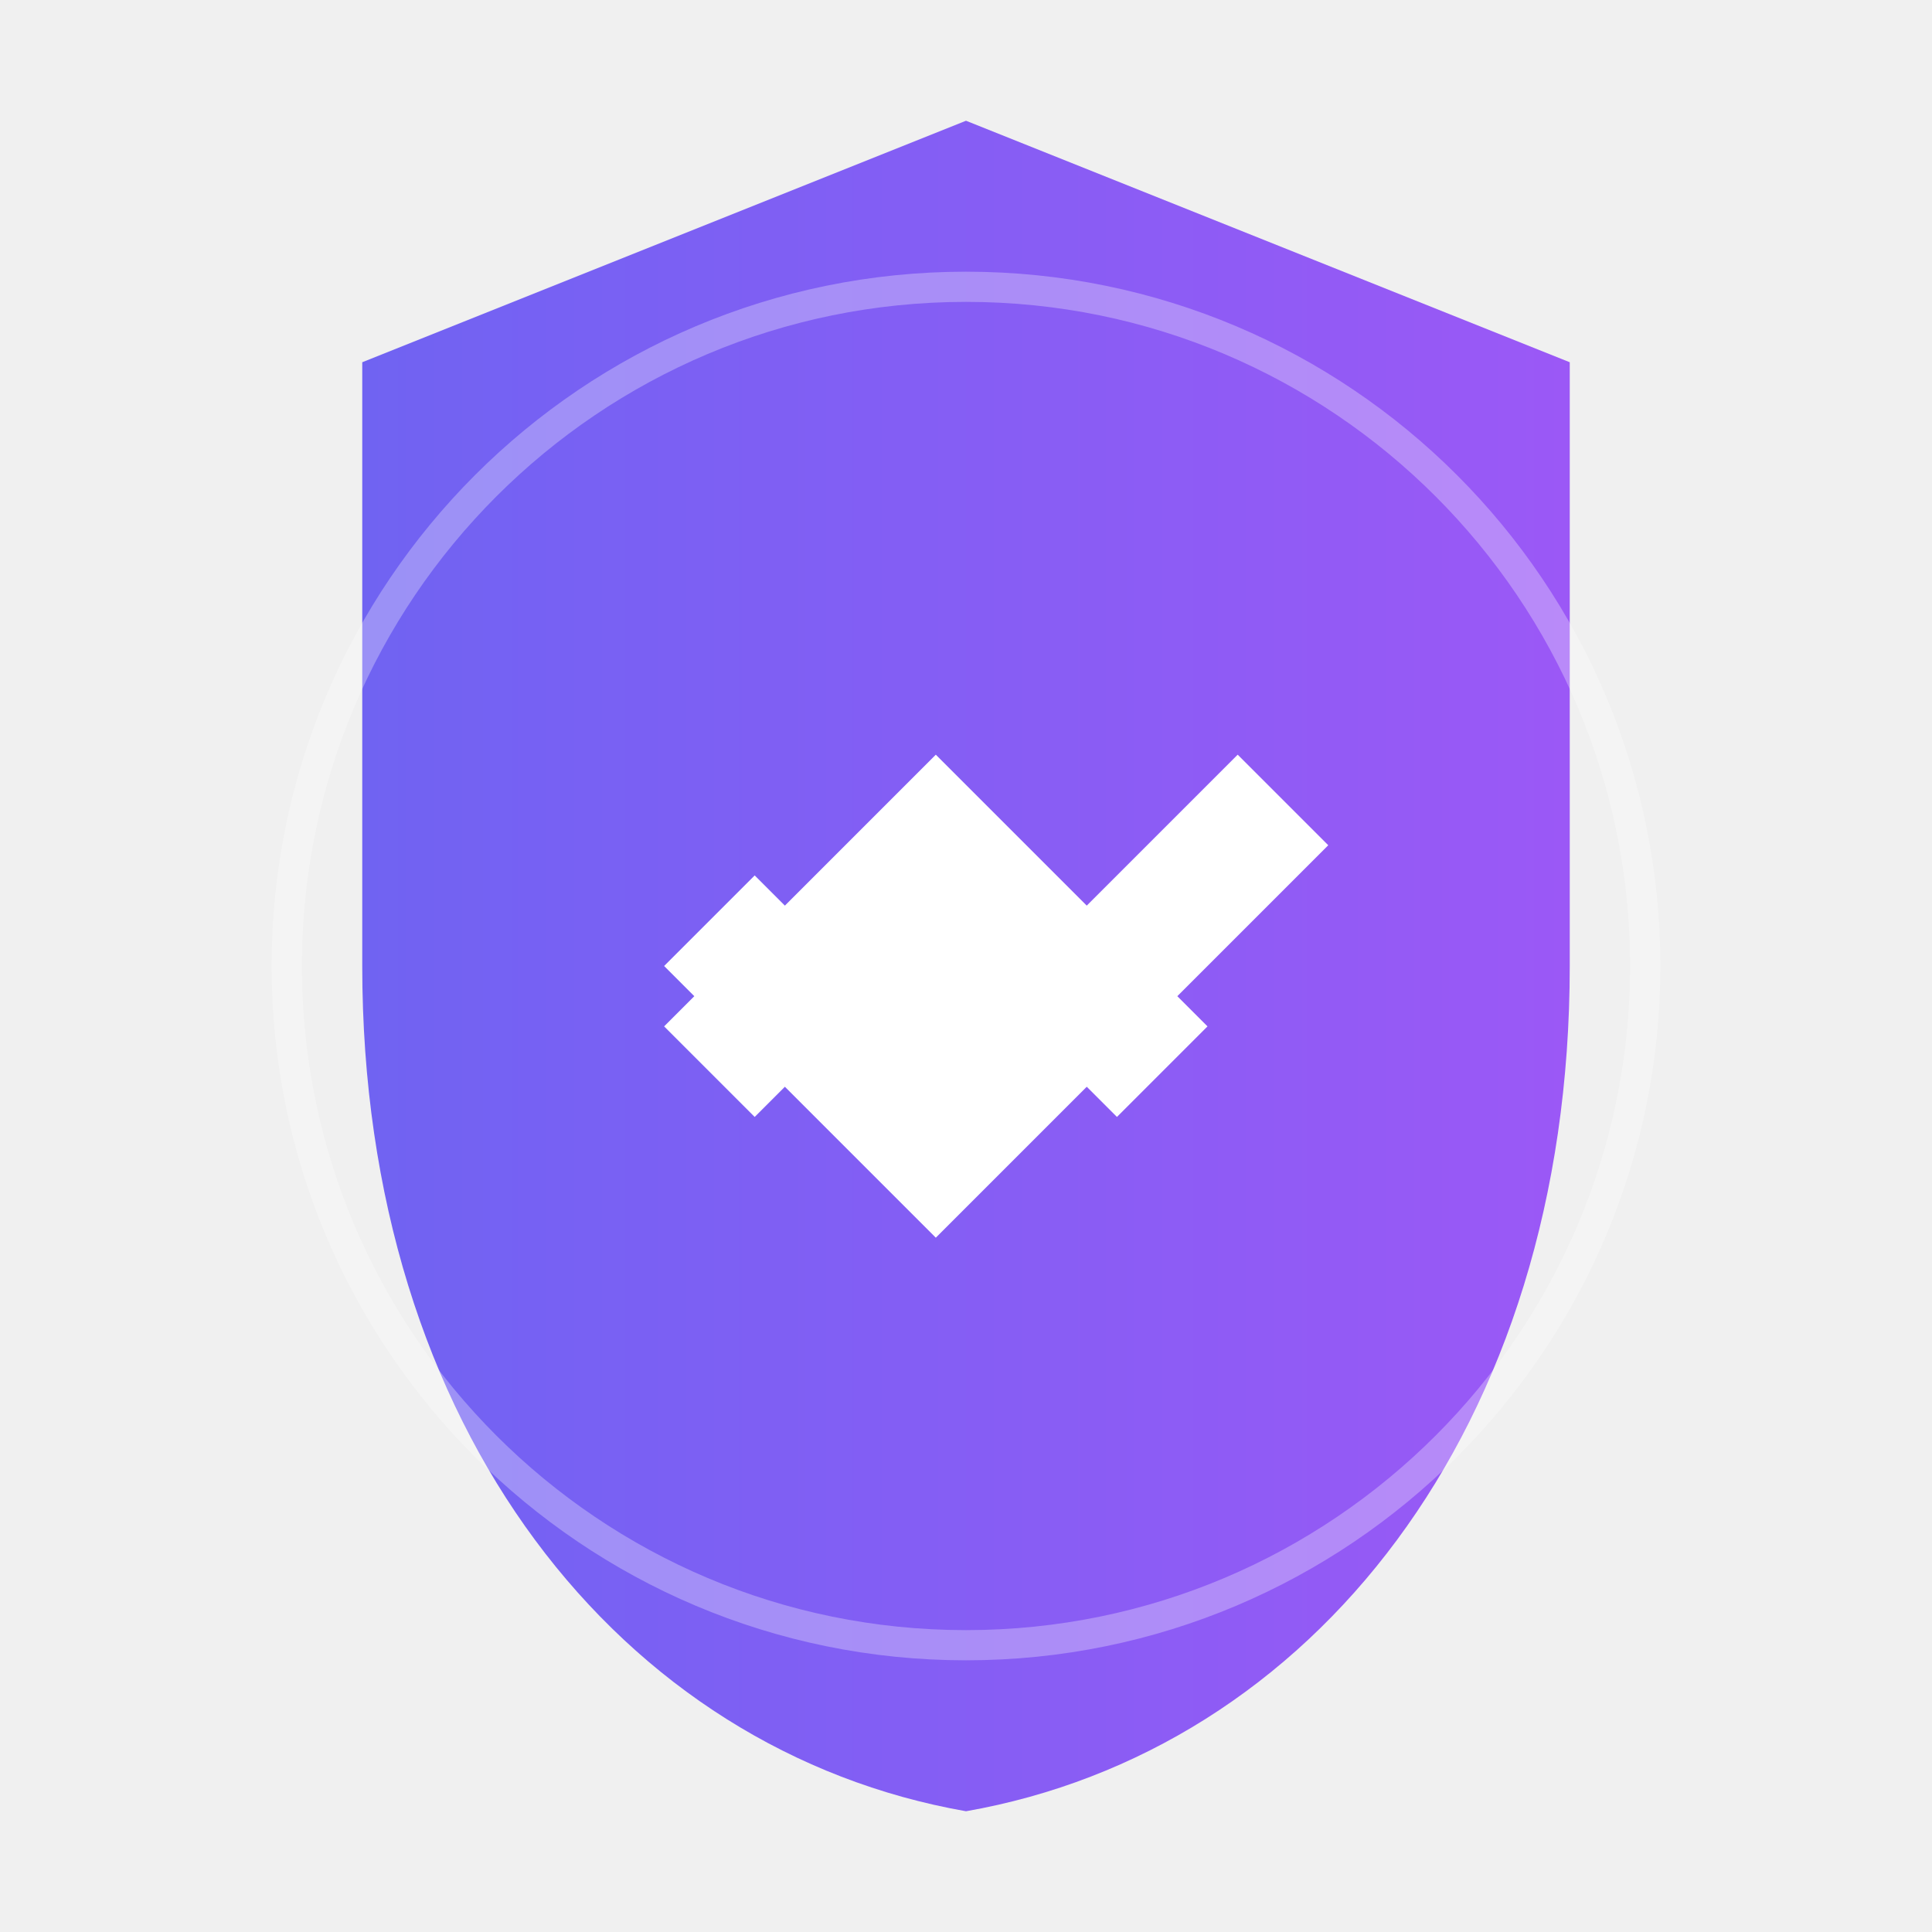
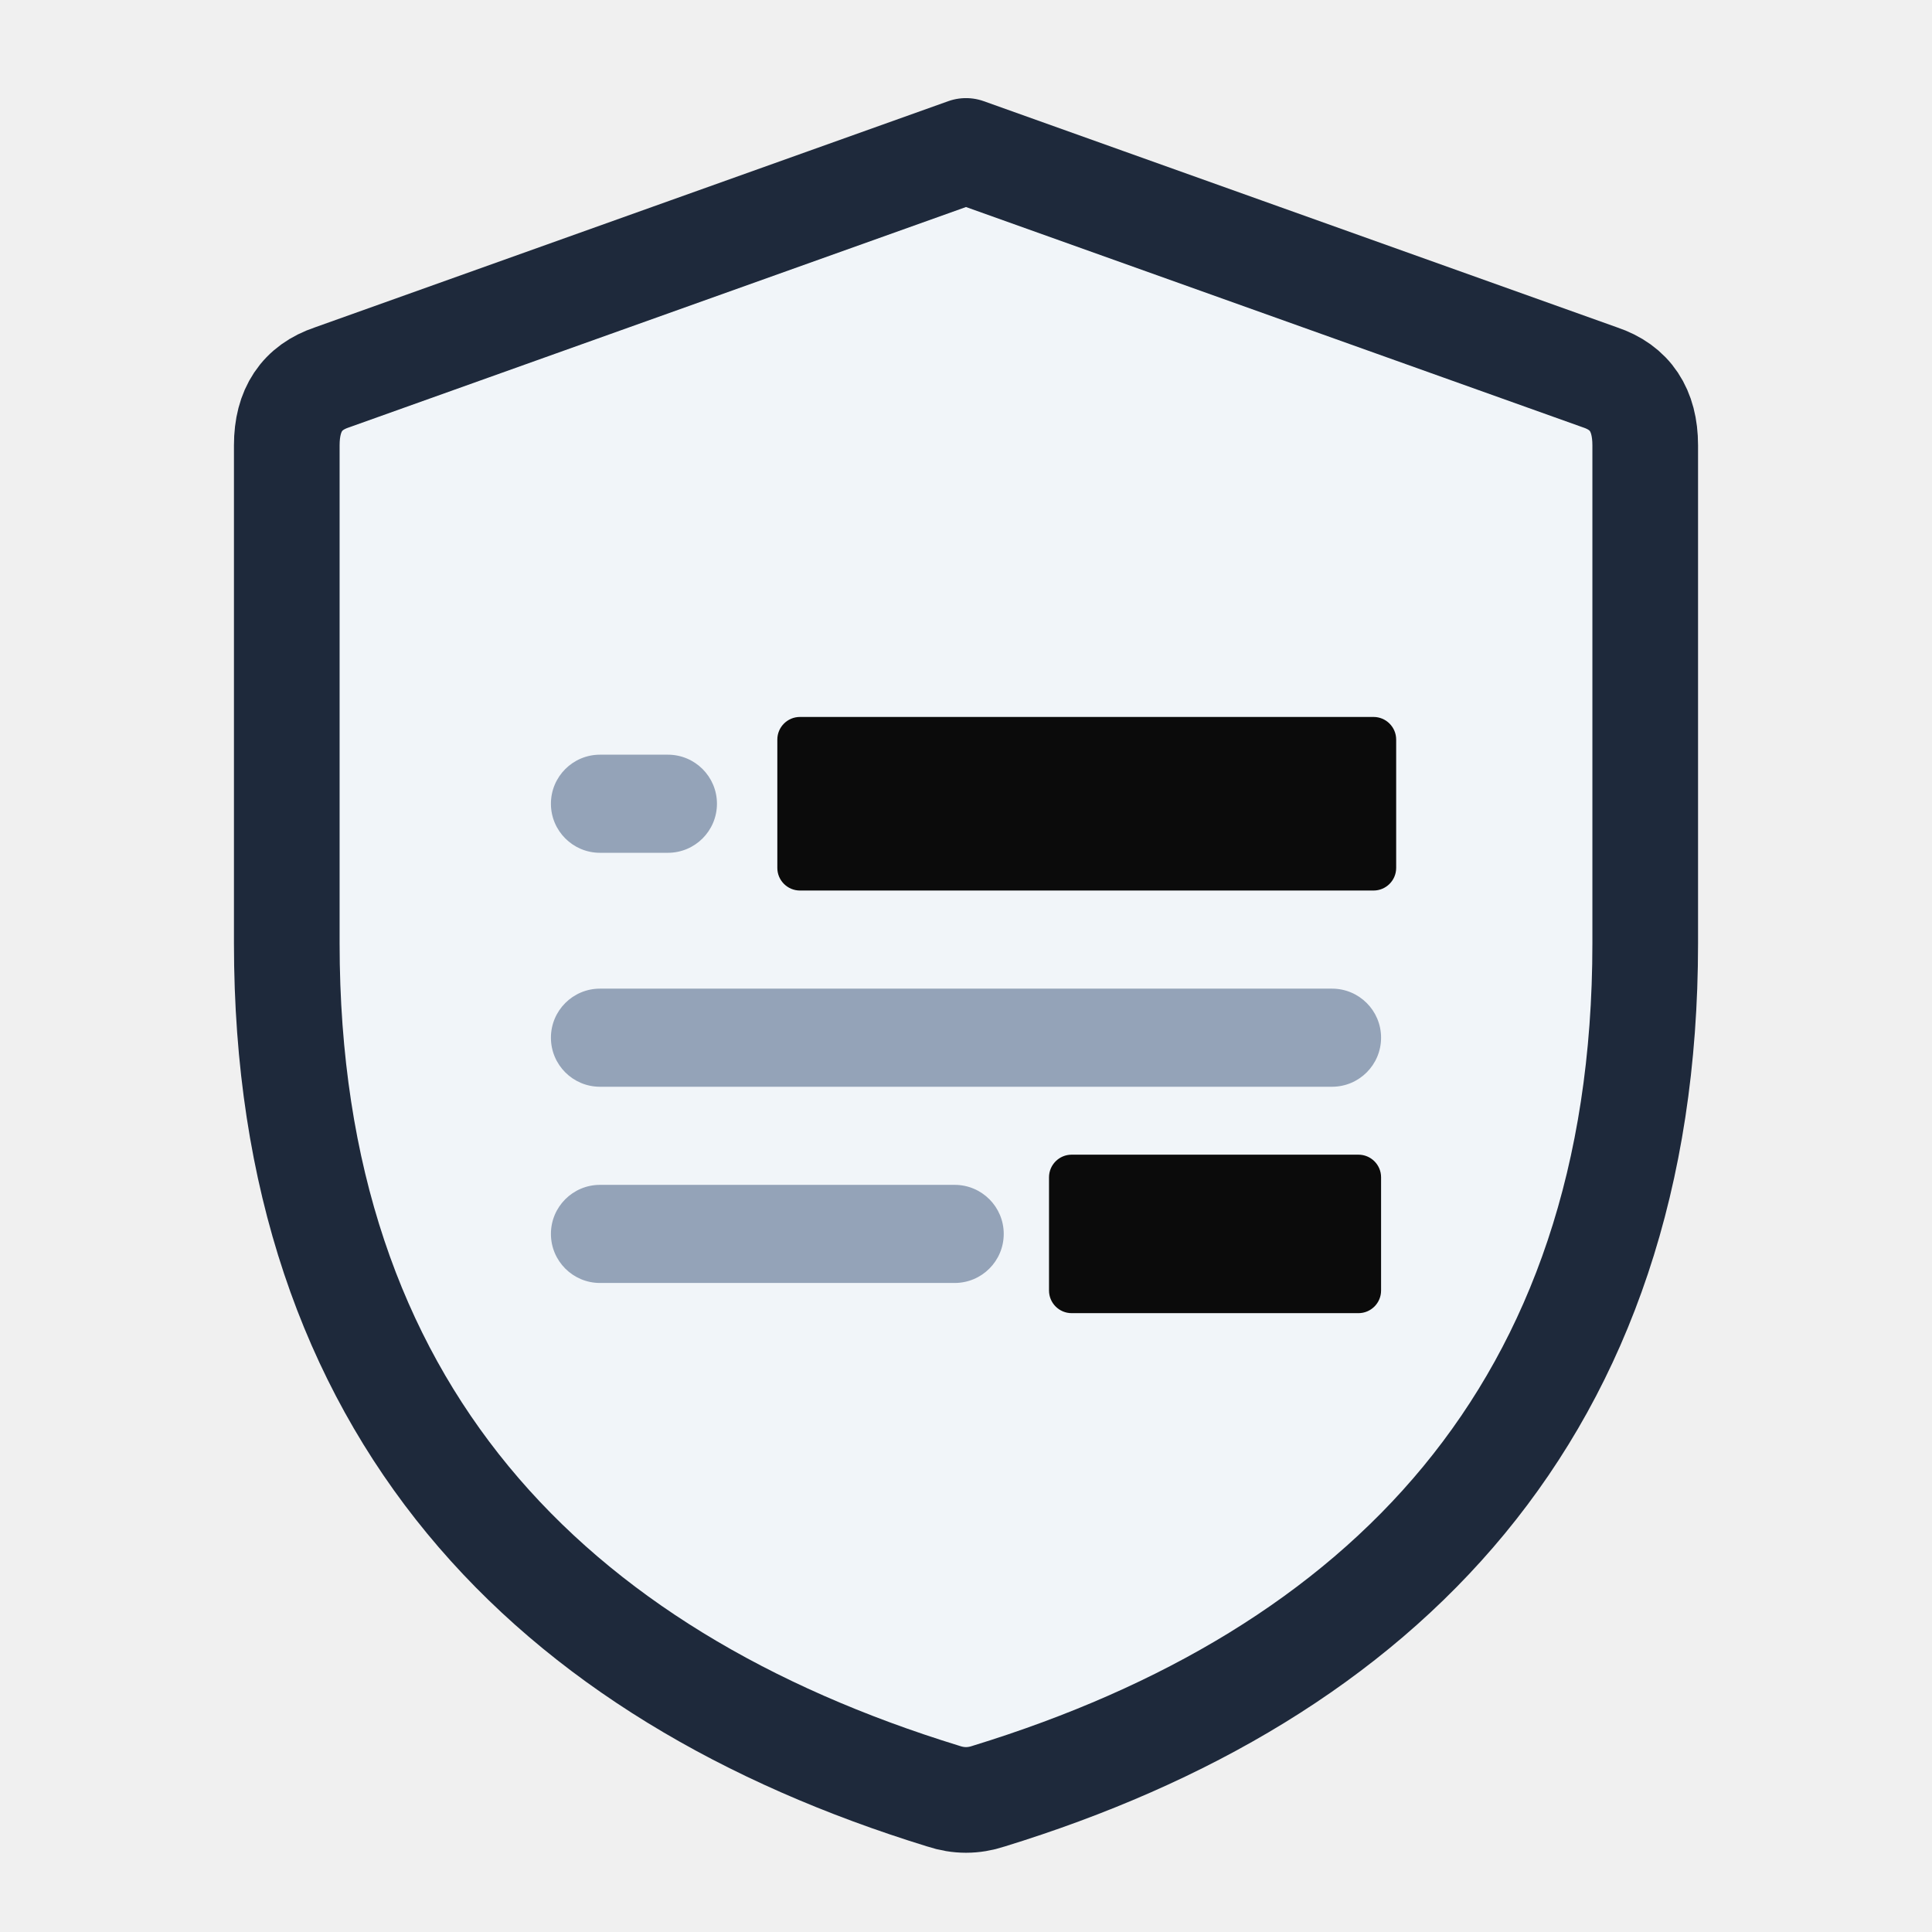
- <svg xmlns="http://www.w3.org/2000/svg" viewBox="0 0 512 512" fill="none">
-   <defs>
-     <linearGradient id="g" x1="0" y1="256" x2="512" y2="256" gradientUnits="userSpaceOnUse">
-       <stop stop-color="#6366f1" />
-       <stop offset="1" stop-color="#a855f7" />
-     </linearGradient>
-   </defs>
-   <path d="M256 32L96 96v160c0 123 68.8 208 160 224 91.2-16 160-101 160-224V96L256 32z" fill="url(#g)" />
-   <path d="M208 288l-32-32 24-24 8 8 40-40 40 40 40-40 24 24-8 8-32 32 8 8-24 24-8-8-40 40-40-40-8 8-24-24 8-8 8-8z" fill="#fff" />
-   <circle cx="256" cy="256" r="180" stroke="#fff" stroke-width="8" fill="none" opacity="0.3" />
+ <svg xmlns="http://www.w3.org/2000/svg" viewBox="0 0 512 512" width="512" height="512" role="img" aria-labelledby="leakshield-title">
+   <path d="M256 40 424 100Q436 104 436 118V250C436 374 366 444 262 476Q256 478 250 476C146 444 76 374 76 250V118Q76 104 88 100Z" fill="#f1f5f9" stroke="#1e293b" stroke-width="28" stroke-linejoin="round" />
+   <rect x="146" y="200" width="44" height="26" rx="13" fill="#94a3b8" />
+   <rect x="206" y="190" width="164" height="46" rx="6" fill="#0b0b0b" />
+   <rect x="146" y="262" width="220" height="26" rx="13" fill="#94a3b8" />
+   <rect x="146" y="314" width="120" height="26" rx="13" fill="#94a3b8" />
+   <rect x="278" y="306" width="88" height="42" rx="6" fill="#0b0b0b" />
</svg>
